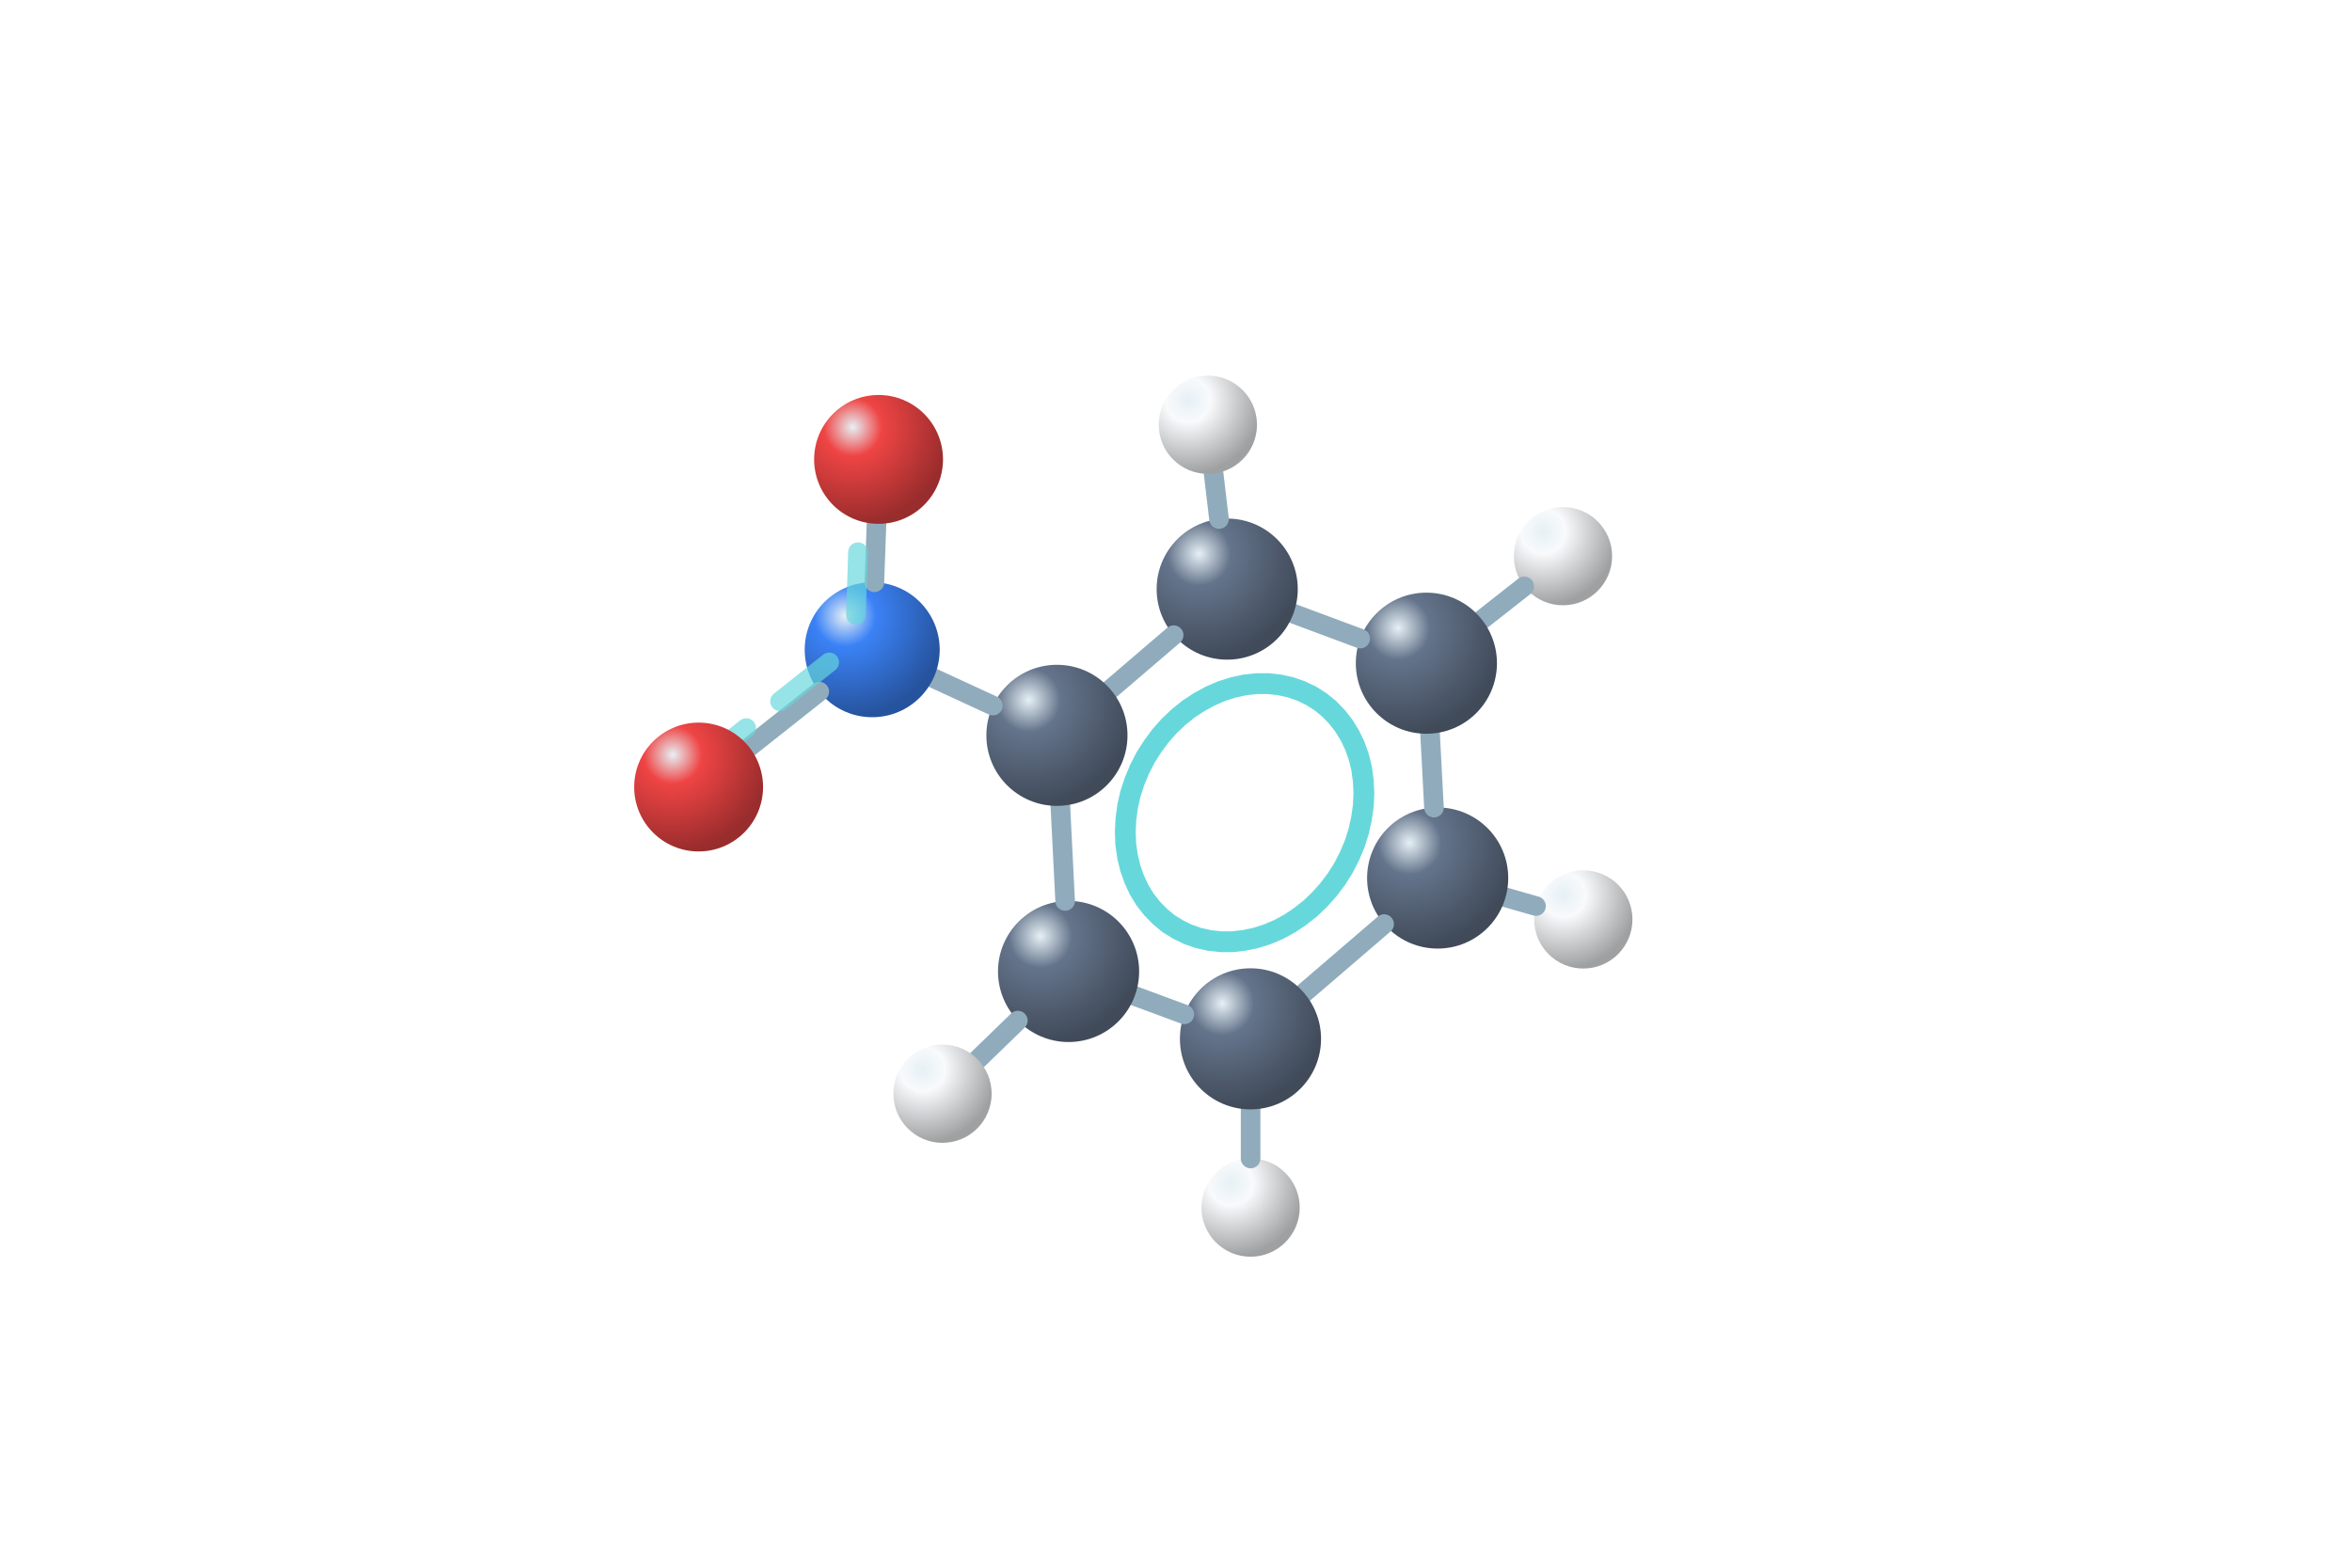
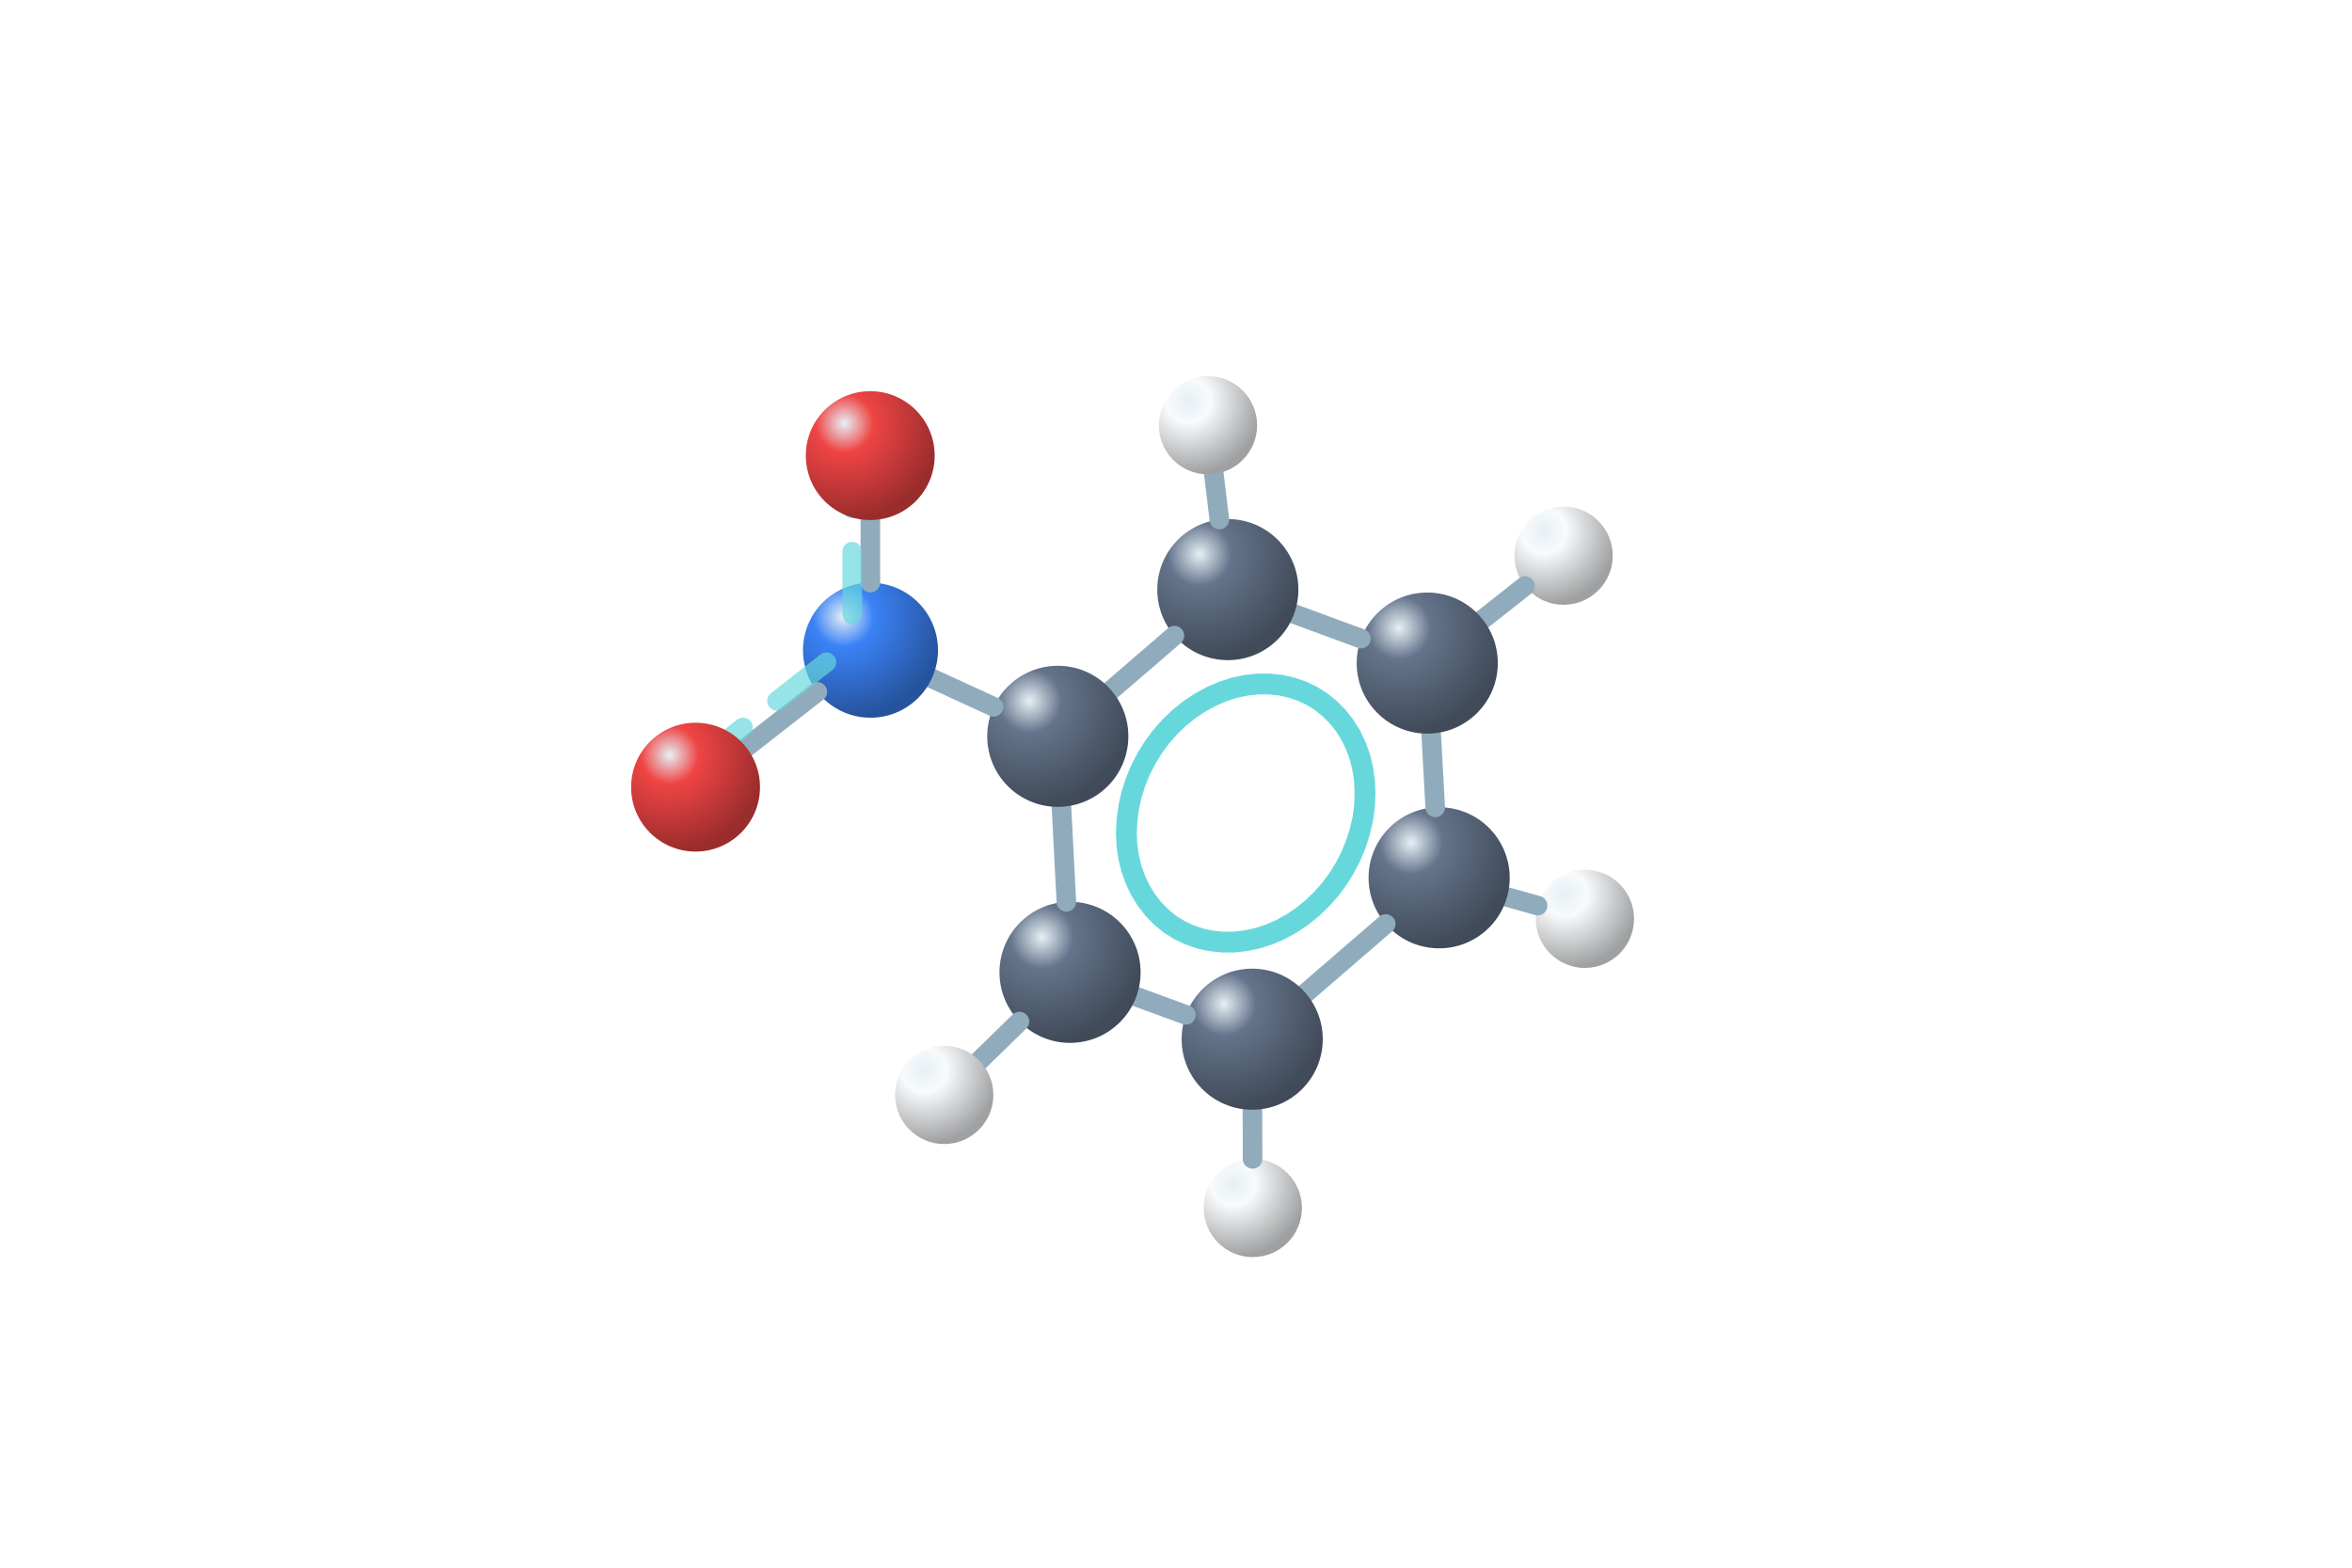
<svg xmlns="http://www.w3.org/2000/svg" viewBox="0 0 192 128">
  <defs>
    <radialGradient id="C" cx="30%" cy="25%" r="75%">
      <stop stop-color="#e6f0f5" />
      <stop offset=".3" stop-color="#64748b" />
      <stop offset="1" stop-color="#404a59" />
    </radialGradient>
    <radialGradient id="N" cx="30%" cy="25%" r="75%">
      <stop stop-color="#e6f0f5" />
      <stop offset=".3" stop-color="#3b82f6" />
      <stop offset="1" stop-color="#26539d" />
    </radialGradient>
    <radialGradient id="O" cx="30%" cy="25%" r="75%">
      <stop stop-color="#e6f0f5" />
      <stop offset=".3" stop-color="#ef4444" />
      <stop offset="1" stop-color="#992c2c" />
    </radialGradient>
    <radialGradient id="H" cx="30%" cy="25%" r="75%">
      <stop stop-color="#e6f0f5" />
      <stop offset=".3" stop-color="#f8fafc" />
      <stop offset="1" stop-color="#9fa0a1" />
    </radialGradient>
  </defs>
-   <circle cx="129.25" cy="75.07" r="4.01" fill="url(#H)" />
-   <path d="M122.91 73.27L125.39 73.98" stroke="#90acbc" stroke-width="1.6" stroke-linecap="round" />
-   <circle cx="102.09" cy="98.6" r="4.01" fill="url(#H)" />
-   <circle cx="117.36" cy="71.69" r="5.76" fill="url(#C)" />
-   <path d="M102.09 90.59L102.09 94.59" stroke="#90acbc" stroke-width="1.6" stroke-linecap="round" />
-   <path d="M112.99 75.45L106.45 81.07" stroke="#90acbc" stroke-width="1.6" stroke-linecap="round" />
-   <path d="M116.74 59.9L117.06 65.94" stroke="#90acbc" stroke-width="1.6" stroke-linecap="round" />
-   <circle cx="127.59" cy="45.41" r="4.01" fill="url(#H)" />
-   <circle cx="102.08" cy="84.82" r="5.76" fill="url(#C)" />
-   <path d="M120.98 50.59L124.43 47.88" stroke="#90acbc" stroke-width="1.6" stroke-linecap="round" />
-   <circle cx="116.44" cy="54.15" r="5.76" fill="url(#C)" />
-   <path d="M96.68 82.82L92.63 81.32" stroke="#90acbc" stroke-width="1.6" stroke-linecap="round" />
-   <path data-aromatic-ring="true" d="M93.02 62.82L92.61 63.81L92.28 64.82L92.05 65.85L91.91 66.89L91.86 67.92L91.9 68.93L92.04 69.92L92.27 70.88L92.59 71.79L92.99 72.65L93.48 73.45L94.05 74.18L94.69 74.83L95.39 75.41L96.16 75.89L96.98 76.29L97.84 76.59L98.74 76.79L99.67 76.89L100.61 76.89L101.57 76.78L102.52 76.58L103.47 76.28L104.4 75.88L105.3 75.39L106.16 74.81L106.98 74.16L107.75 73.42L108.46 72.62L109.11 71.76L109.68 70.85L110.17 69.89L110.59 68.9L110.91 67.88L111.14 66.85L111.29 65.82L111.34 64.79L111.29 63.77L111.16 62.78L110.93 61.83L110.61 60.92L110.2 60.06L109.71 59.26L109.14 58.53L108.5 57.87L107.8 57.3L107.03 56.81L106.21 56.42L105.35 56.12L104.45 55.92L103.53 55.82L102.58 55.82L101.63 55.92L100.67 56.13L99.72 56.43L98.8 56.83L97.9 57.32L97.03 57.89L96.21 58.55L95.44 59.28L94.73 60.08L94.09 60.95L93.51 61.86Z" fill="none" stroke="#66d8dc" stroke-width="1.7" />
-   <path d="M105.59 50.11L111.04 52.14" stroke="#90acbc" stroke-width="1.6" stroke-linecap="round" />
-   <circle cx="87.23" cy="79.32" r="5.76" fill="url(#C)" />
-   <path d="M83.09 83.33L79.82 86.5" stroke="#90acbc" stroke-width="1.6" stroke-linecap="round" />
-   <circle cx="76.94" cy="89.3" r="4.01" fill="url(#H)" />
-   <path d="M86.95 73.56L86.56 65.79" stroke="#90acbc" stroke-width="1.6" stroke-linecap="round" />
-   <circle cx="100.18" cy="48.1" r="5.76" fill="url(#C)" />
-   <path d="M90.65 56.28L95.81 51.86" stroke="#90acbc" stroke-width="1.6" stroke-linecap="round" />
-   <path d="M99.51 42.38L99.07 38.66" stroke="#90acbc" stroke-width="1.6" stroke-linecap="round" />
-   <circle cx="86.28" cy="60.04" r="5.76" fill="url(#C)" />
-   <circle cx="98.6" cy="34.68" r="4.01" fill="url(#H)" />
-   <path d="M81.05 57.61L76.2 55.37" stroke="#90acbc" stroke-width="1.6" stroke-linecap="round" />
-   <circle cx="71.2" cy="53.05" r="5.51" fill="url(#N)" />
-   <path d="M66.88 56.47L61.16 61" stroke="#90acbc" stroke-width="1.6" stroke-linecap="round" />
-   <path d="M71.38 47.54L71.55 42.77" stroke="#90acbc" stroke-width="1.6" stroke-linecap="round" />
-   <path data-resonance-distributed-bond="true" data-resonance-style="distributed-dashed" data-resonance-branch="1" d="M67.69 54.08L59.19 60.81" fill="none" stroke="#66d8dc" stroke-opacity="0.68" stroke-width="1.6" stroke-dasharray="5.12 3.52" stroke-linecap="round" />
-   <path data-resonance-distributed-bond="true" data-resonance-style="distributed-dashed" data-resonance-branch="0" d="M69.87 50.2L70.18 40.88" fill="none" stroke="#66d8dc" stroke-opacity="0.68" stroke-width="1.6" stroke-dasharray="5.12 3.52" stroke-linecap="round" />
-   <circle cx="57.03" cy="64.26" r="5.26" fill="url(#O)" />
-   <circle cx="71.72" cy="37.51" r="5.26" fill="url(#O)" />
+   <circle cx="129.38" cy="75.02" r="4.01" fill="url(#H)" />
+   <path d="M123.03 73.24L125.52 73.94" stroke="#90acbc" stroke-width="1.6" stroke-linecap="round" />
+   <circle cx="102.27" cy="98.63" r="4.01" fill="url(#H)" />
+   <circle cx="117.48" cy="71.67" r="5.76" fill="url(#C)" />
+   <path d="M102.24 90.62L102.25 94.62" stroke="#90acbc" stroke-width="1.6" stroke-linecap="round" />
+   <path d="M113.12 75.44L106.59 81.08" stroke="#90acbc" stroke-width="1.6" stroke-linecap="round" />
+   <path d="M116.83 59.89L117.16 65.92" stroke="#90acbc" stroke-width="1.6" stroke-linecap="round" />
+   <circle cx="127.64" cy="45.37" r="4.01" fill="url(#H)" />
+   <circle cx="102.22" cy="84.85" r="5.76" fill="url(#C)" />
+   <path d="M121.04 50.57L124.49 47.85" stroke="#90acbc" stroke-width="1.6" stroke-linecap="round" />
+   <circle cx="116.51" cy="54.14" r="5.76" fill="url(#C)" />
+   <path d="M96.81 82.86L92.76 81.38" stroke="#90acbc" stroke-width="1.6" stroke-linecap="round" />
+   <path data-aromatic-ring="true" d="M93.1 62.87L92.69 63.87L92.37 64.88L92.14 65.91L92 66.95L91.95 67.98L91.99 68.99L92.13 69.98L92.37 70.94L92.69 71.85L93.1 72.7L93.59 73.5L94.16 74.23L94.8 74.88L95.51 75.46L96.28 75.94L97.1 76.33L97.96 76.63L98.86 76.82L99.79 76.92L100.73 76.92L101.69 76.81L102.64 76.61L103.59 76.3L104.52 75.9L105.42 75.41L106.28 74.83L107.1 74.17L107.87 73.43L108.58 72.63L109.22 71.77L109.79 70.85L110.28 69.9L110.69 68.9L111.01 67.89L111.25 66.86L111.39 65.82L111.43 64.79L111.39 63.78L111.25 62.79L111.02 61.83L110.69 60.92L110.29 60.07L109.79 59.27L109.22 58.54L108.58 57.89L107.87 57.31L107.11 56.83L106.29 56.44L105.42 56.14L104.52 55.94L103.59 55.85L102.65 55.85L101.69 55.96L100.74 56.16L99.79 56.47L98.87 56.87L97.97 57.36L97.1 57.94L96.28 58.6L95.51 59.33L94.8 60.14L94.16 61L93.59 61.92Z" fill="none" stroke="#66d8dc" stroke-width="1.7" />
+   <path d="M105.64 50.13L111.1 52.14" stroke="#90acbc" stroke-width="1.6" stroke-linecap="round" />
+   <circle cx="87.35" cy="79.39" r="5.76" fill="url(#C)" />
+   <path d="M83.22 83.41L79.95 86.6" stroke="#90acbc" stroke-width="1.6" stroke-linecap="round" />
+   <circle cx="77.08" cy="89.4" r="4.01" fill="url(#H)" />
+   <path d="M87.05 73.63L86.65 65.87" stroke="#90acbc" stroke-width="1.6" stroke-linecap="round" />
+   <circle cx="100.23" cy="48.14" r="5.76" fill="url(#C)" />
+   <path d="M90.71 56.35L95.87 51.9" stroke="#90acbc" stroke-width="1.6" stroke-linecap="round" />
+   <path d="M99.54 42.42L99.09 38.7" stroke="#90acbc" stroke-width="1.6" stroke-linecap="round" />
+   <circle cx="86.35" cy="60.12" r="5.76" fill="url(#C)" />
+   <circle cx="98.61" cy="34.72" r="4.01" fill="url(#H)" />
+   <path d="M81.11 57.71L76.07 55.39" stroke="#90acbc" stroke-width="1.6" stroke-linecap="round" />
+   <circle cx="71.06" cy="53.09" r="5.51" fill="url(#N)" />
+   <path d="M66.72 56.49L60.92 61.02" stroke="#90acbc" stroke-width="1.6" stroke-linecap="round" />
+   <path d="M71.05 47.57L71.05 42.47" stroke="#90acbc" stroke-width="1.6" stroke-linecap="round" />
+   <path data-resonance-distributed-bond="true" data-resonance-style="distributed-dashed" data-resonance-branch="1" d="M67.46 54.07L58.89 60.78" fill="none" stroke="#66d8dc" stroke-opacity="0.68" stroke-width="1.6" stroke-dasharray="5.12 3.52" stroke-linecap="round" />
+   <path data-resonance-distributed-bond="true" data-resonance-style="distributed-dashed" data-resonance-branch="0" d="M69.57 50.16L69.56 40.62" fill="none" stroke="#66d8dc" stroke-opacity="0.68" stroke-width="1.6" stroke-dasharray="5.12 3.52" stroke-linecap="round" />
+   <circle cx="56.78" cy="64.27" r="5.26" fill="url(#O)" />
+   <circle cx="71.04" cy="37.2" r="5.26" fill="url(#O)" />
</svg>
